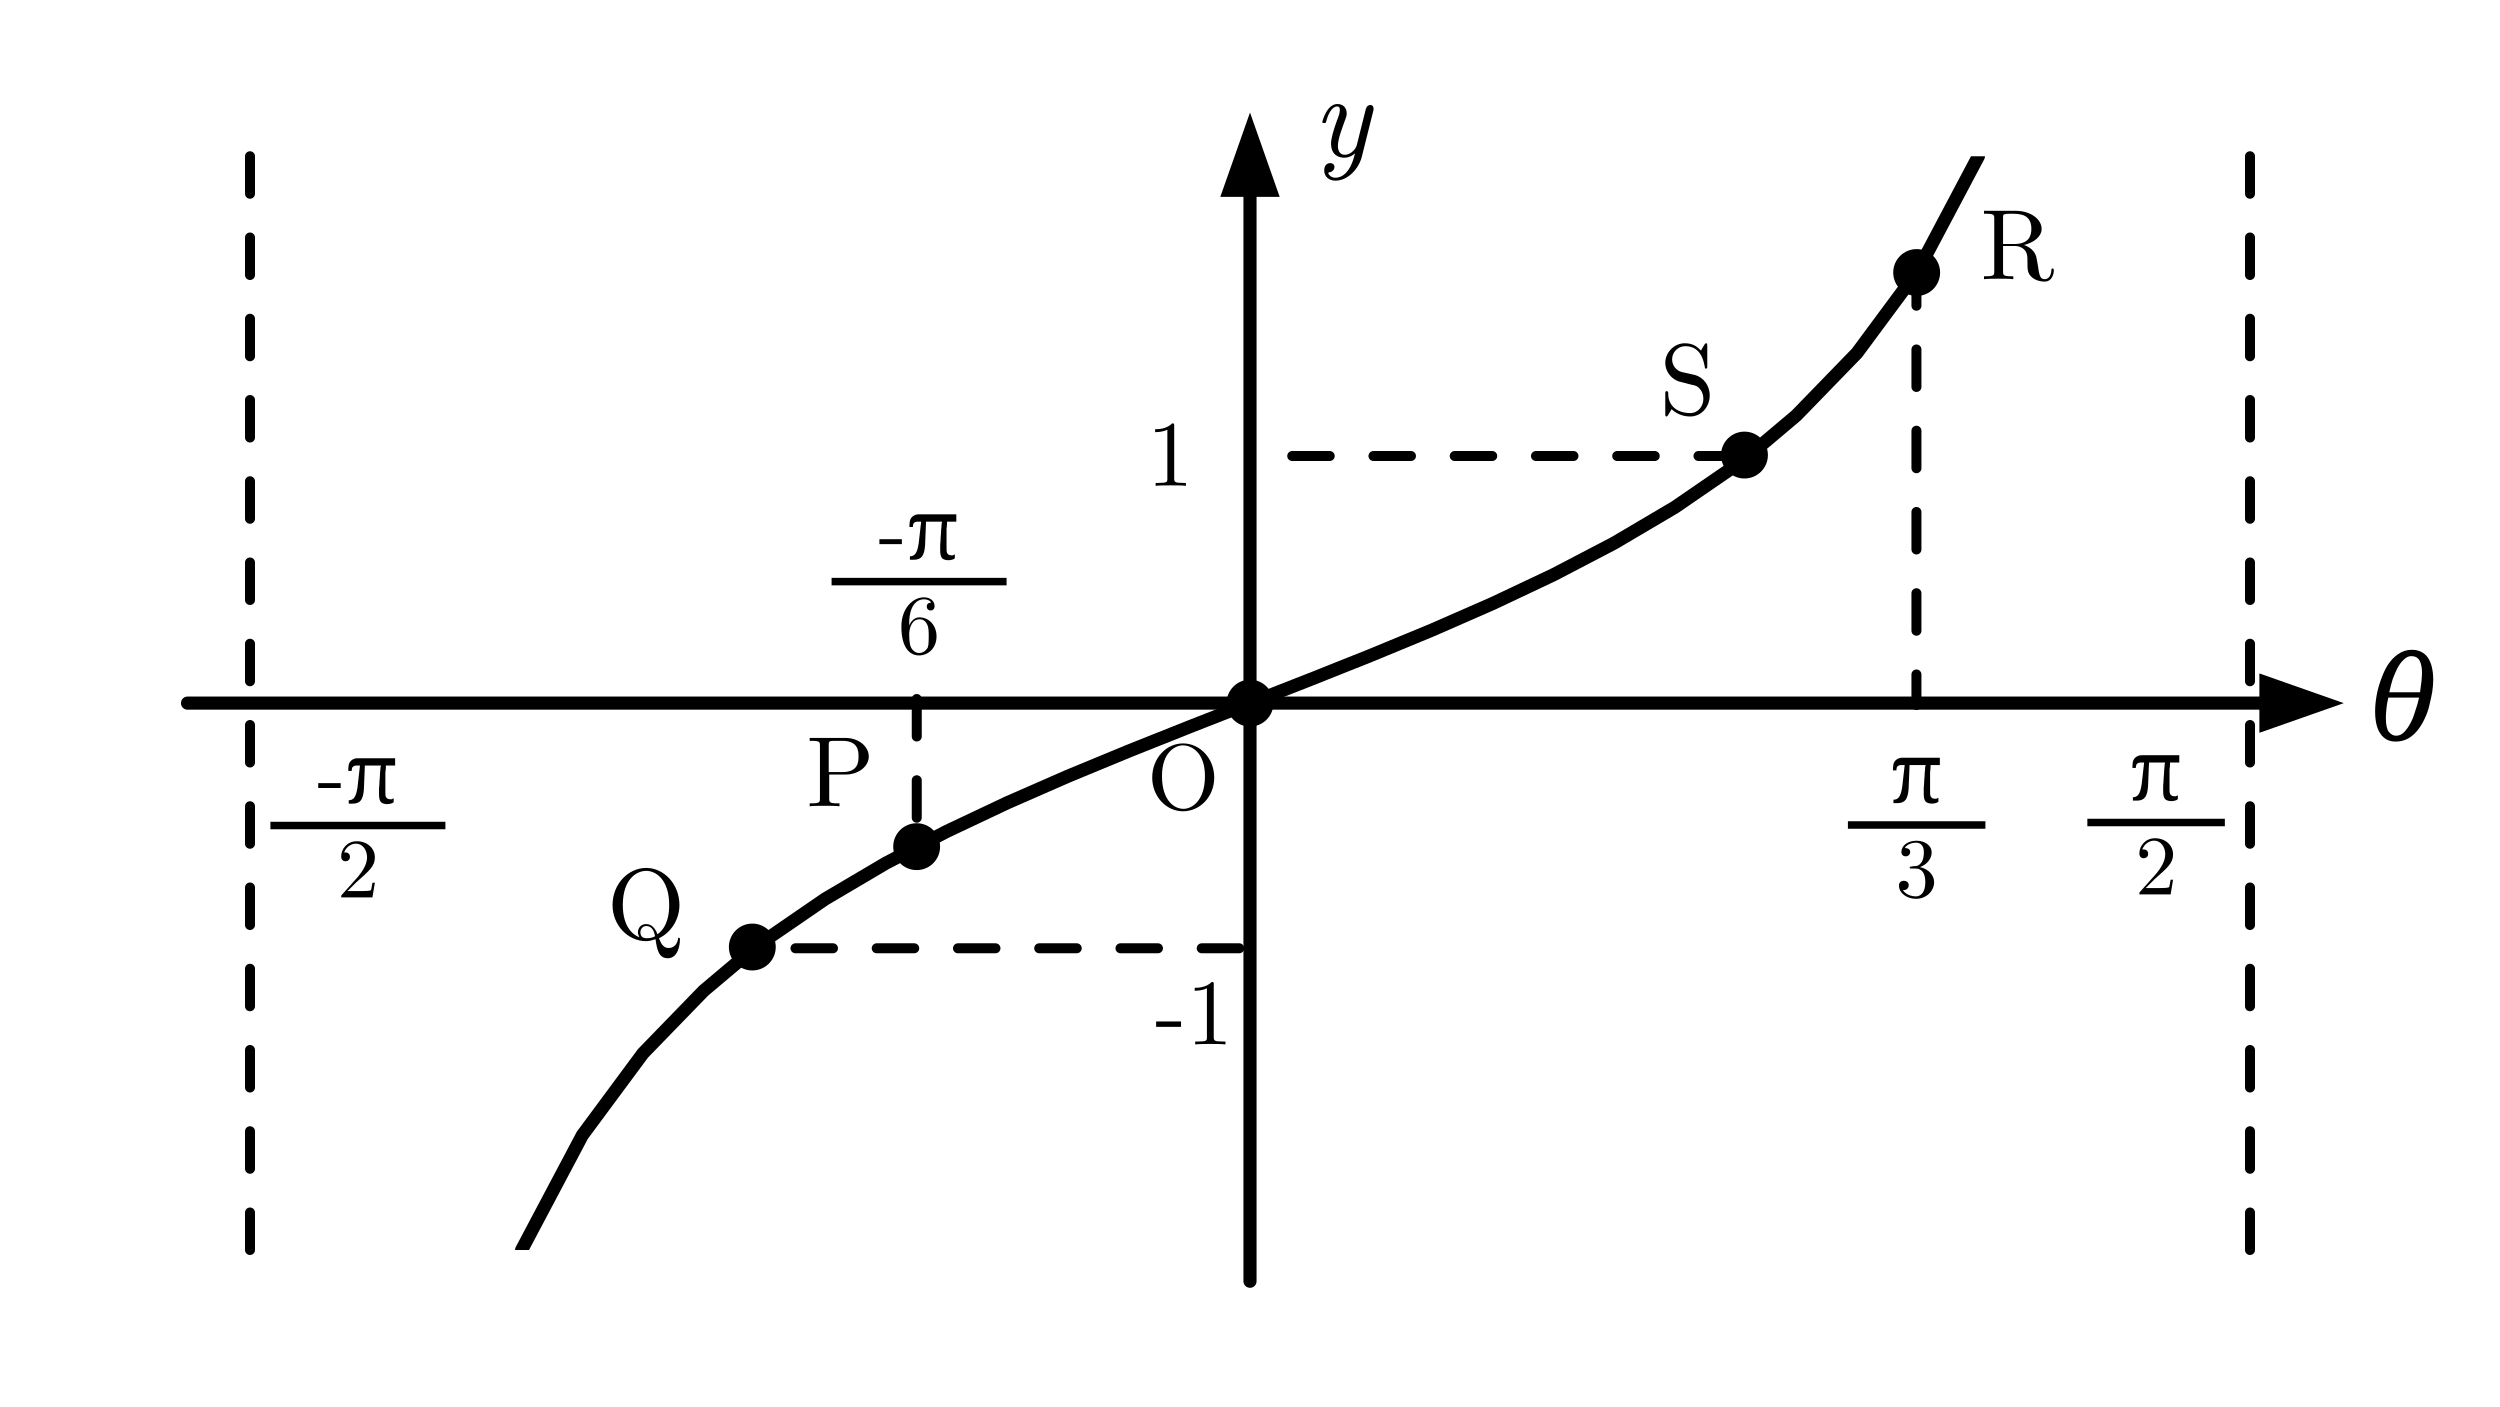
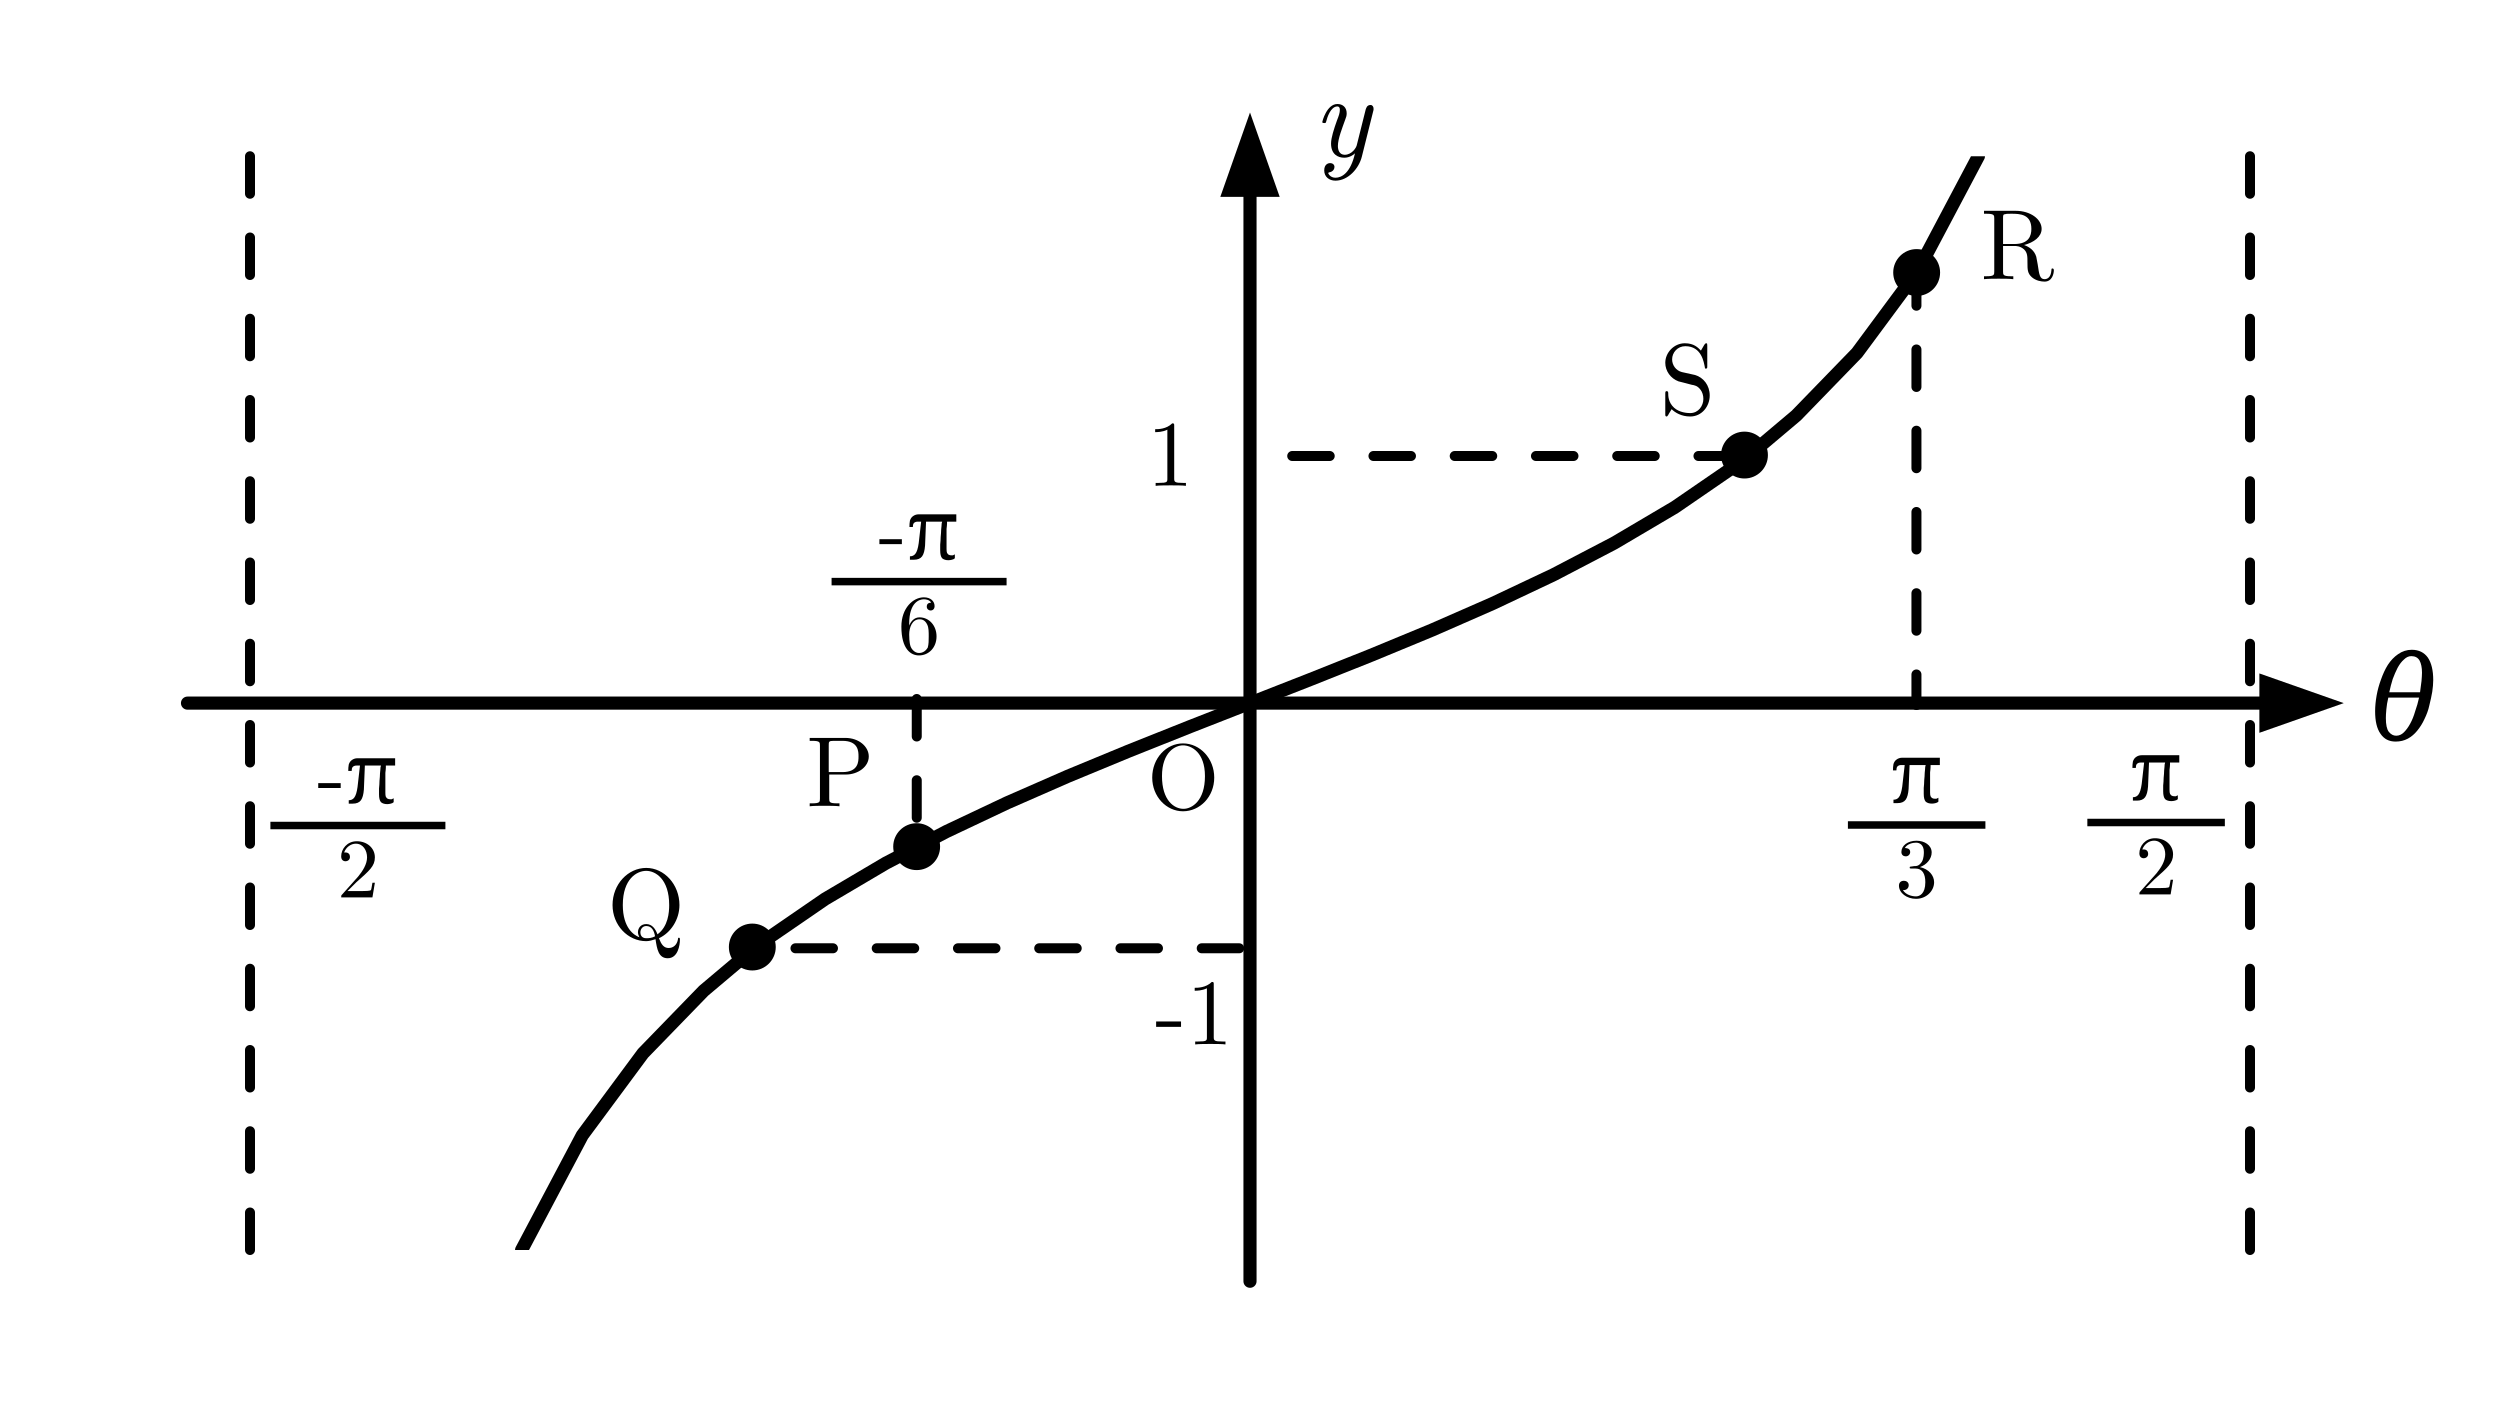
<svg xmlns="http://www.w3.org/2000/svg" width="80mm" height="45mm" viewBox="0 0 80 45" version="1.1" id="svg26">
  <defs id="defs1">
    <style id="style1">
      .axis {
        stroke: #000000;
        stroke-width: 0.42;
        fill: none;
        stroke-linecap: round;
      }
      .axis-arrow,
      .point {
        fill: #000000;
        stroke: none;
      }
      .tick {
        stroke: #000000;
        stroke-width: 0.30;
      }
      .curve {
        stroke: #000000;
        stroke-width: 0.42;
        fill: none;
        stroke-linecap: round;
        stroke-linejoin: round;
      }
      .asymptote {
        stroke: #000000;
        stroke-width: 0.32;
        fill: none;
+         stroke-dasharray: 1.2 1.4;
+       }
+       .guide {
+         stroke: #000000;
+         stroke-width: 0.32;
+         fill: none;
+         stroke-linecap: round;
        stroke-dasharray: 1.2 1.4;
      }
      .axis-label,
      .tick-label,
      .point-label,
      .frac-text {
        font-family: "CMU Serif", "Latin Modern Roman",
                     "Computer Modern Serif", serif;
        fill: #000000;
      }
      .axis-label {
        font-size: 3.8px;
        font-style: italic;
      }
      .tick-label {
        font-size: 3.0px;
        font-style: normal;
      }
      .point-label {
        font-size: 3.2px;
        font-style: normal;
      }
      .frac-text {
        font-size: 2.7px;
        font-style: normal;
      }
      .frac-line {
        stroke: #000000;
        stroke-width: 0.24;
      }
    </style>
    <clipPath id="graph-clip">
      <rect x="8" y="5" width="64" height="35" id="rect1" />
    </clipPath>
  </defs>
  <line class="asymptote" x1="8" y1="5" x2="8" y2="40" id="line1" style="stroke-linecap:round" />
  <line class="asymptote" x1="72" y1="5" x2="72" y2="40" id="line2" style="stroke-linecap:round" />
-   <line class="asymptote" x1="61.326" y1="8.583" x2="61.326" y2="22.56" id="line2-9" style="fill:none;stroke:#000000;stroke-width:0.32;stroke-linecap:round;stroke-dasharray:1.2, 1.4" />
-   <line class="asymptote" x1="29.336" y1="22.368" x2="29.336" y2="27.203" id="line2-9-6" style="fill:none;stroke:#000000;stroke-width:0.32;stroke-linecap:round;stroke-dasharray:1.2, 1.4" />
-   <line class="asymptote" x1="55.551" y1="14.592" x2="40.112" y2="14.592" id="line2-9-6-6" style="fill:none;stroke:#000000;stroke-width:0.32;stroke-linecap:round;stroke-dasharray:1.2, 1.4" />
-   <line class="asymptote" x1="39.655" y1="30.345" x2="24.216" y2="30.345" id="line2-9-6-6-6" style="fill:none;stroke:#000000;stroke-width:0.32;stroke-linecap:round;stroke-dasharray:1.2, 1.4" />
+   <line class="guide" x1="61.326" y1="8.583" x2="61.326" y2="22.56" id="line2-9" style="fill:none;stroke:#000000;stroke-width:0.32;stroke-linecap:round;stroke-dasharray:1.2, 1.4" />
+   <line class="guide" x1="29.336" y1="22.368" x2="29.336" y2="27.203" id="line2-9-6" style="fill:none;stroke:#000000;stroke-width:0.32;stroke-linecap:round;stroke-dasharray:1.2, 1.4" />
+   <line class="guide" x1="55.551" y1="14.592" x2="40.112" y2="14.592" id="line2-9-6-6" style="fill:none;stroke:#000000;stroke-width:0.32;stroke-linecap:round;stroke-dasharray:1.2, 1.4" />
+   <line class="guide" x1="39.655" y1="30.345" x2="24.216" y2="30.345" id="line2-9-6-6-6" style="fill:none;stroke:#000000;stroke-width:0.32;stroke-linecap:round;stroke-dasharray:1.2, 1.4" />
  <line class="axis" x1="6" y1="22.5" x2="72.8" y2="22.5" id="line3" />
  <polygon class="axis-arrow" points="72.3,23.45 75,22.5 72.3,21.55 " id="polygon3" />
  <line class="axis" x1="40" y1="41" x2="40" y2="5.8" id="line4" />
  <polygon class="axis-arrow" points="40.95,6.3 40,3.6 39.05,6.3 " id="polygon4" />
  <text class="tick-label" x="36.7" y="25.9" id="text10">O</text>
  <text class="axis-label" x="75.8" y="23.7" id="text11">θ</text>
  <text class="axis-label" x="42" y="5" id="text12">y</text>
  <g transform="translate(11.45285,25.71668)" id="g14">
    <text class="frac-text" x="0" y="0" text-anchor="middle" id="text13">-π</text>
    <line class="frac-line" x1="-2.8" y1="0.7" x2="2.8" y2="0.7" id="line13" />
    <text class="frac-text" x="0" y="3" text-anchor="middle" id="text14">2</text>
  </g>
  <g transform="translate(29.41052,17.91137)" id="g16">
    <text class="frac-text" x="0" y="0" text-anchor="middle" id="text15">-π</text>
    <line class="frac-line" x1="-2.8" y1="0.7" x2="2.8" y2="0.7" id="line15" />
    <text class="frac-text" x="0" y="3" text-anchor="middle" id="text16">6</text>
  </g>
  <g transform="translate(61.333,25.7)" id="g18">
    <text class="frac-text" x="0" y="0" text-anchor="middle" id="text17">π</text>
    <line class="frac-line" x1="-2.2" y1="0.7" x2="2.2" y2="0.7" id="line17" />
    <text class="frac-text" x="0" y="3" text-anchor="middle" id="text18">3</text>
  </g>
  <g transform="translate(68.99509,25.6203)" id="g20">
    <text class="frac-text" x="0" y="0" text-anchor="middle" id="text19">π</text>
    <line class="frac-line" x1="-2.2" y1="0.7" x2="2.2" y2="0.7" id="line19" />
    <text class="frac-text" x="0" y="3" text-anchor="middle" id="text20">2</text>
  </g>
  <text class="tick-label" x="38.2" y="15.545" text-anchor="end" id="text21">1</text>
  <text class="tick-label" x="39.462" y="33.424" text-anchor="end" id="text22">-1</text>
  <g id="curve-layer" clip-path="url(#graph-clip)">
    <path class="curve" d="M 16.691,40              L 18.634,36.329              L 20.576,33.706              L 22.518,31.705              L 24,30.455              L 24.461,30.103              L 26.403,28.769              L 28.346,27.622              L 30.288,26.608              L 32.230,25.690              L 34.173,24.839              L 36.115,24.036              L 38.058,23.261              L 40,22.5              L 41.942,21.739              L 43.885,20.964              L 45.827,20.161              L 47.770,19.310              L 49.712,18.392              L 51.654,17.378              L 53.597,16.231              L 55.539,14.897              L 56,14.545              L 57.482,13.295              L 59.424,11.294              L 61.366,8.671              L 63.309,5" id="path22" />
  </g>
  <circle class="point" cx="29.333" cy="27.093" r="0.75" id="circle22" />
-   <circle class="point" cx="40" cy="22.5" r="0.75" id="circle23" />
  <circle class="point" cx="61.333" cy="8.721" r="0.75" id="circle24" />
  <circle class="point" cx="55.823" cy="14.562" r="0.75" id="circle24-5" style="fill:#000000;stroke:none" />
  <circle class="point" cx="24.074" cy="30.305" r="0.75" id="circle24-5-7" style="fill:#000000;stroke:none" />
  <text class="point-label" x="25.8" y="25.8" id="text24">P</text>
  <text class="point-label" x="19.429" y="30.039" id="text25">Q</text>
  <text class="point-label" x="63.378" y="8.935" id="text26">R</text>
  <text class="point-label" x="53.119" y="13.251" id="text26-1" style="font-style:normal;font-size:3.2px;font-family:'CMU Serif', 'Latin Modern Roman', 'Computer Modern Serif', serif;fill:#000000">S</text>
</svg>
